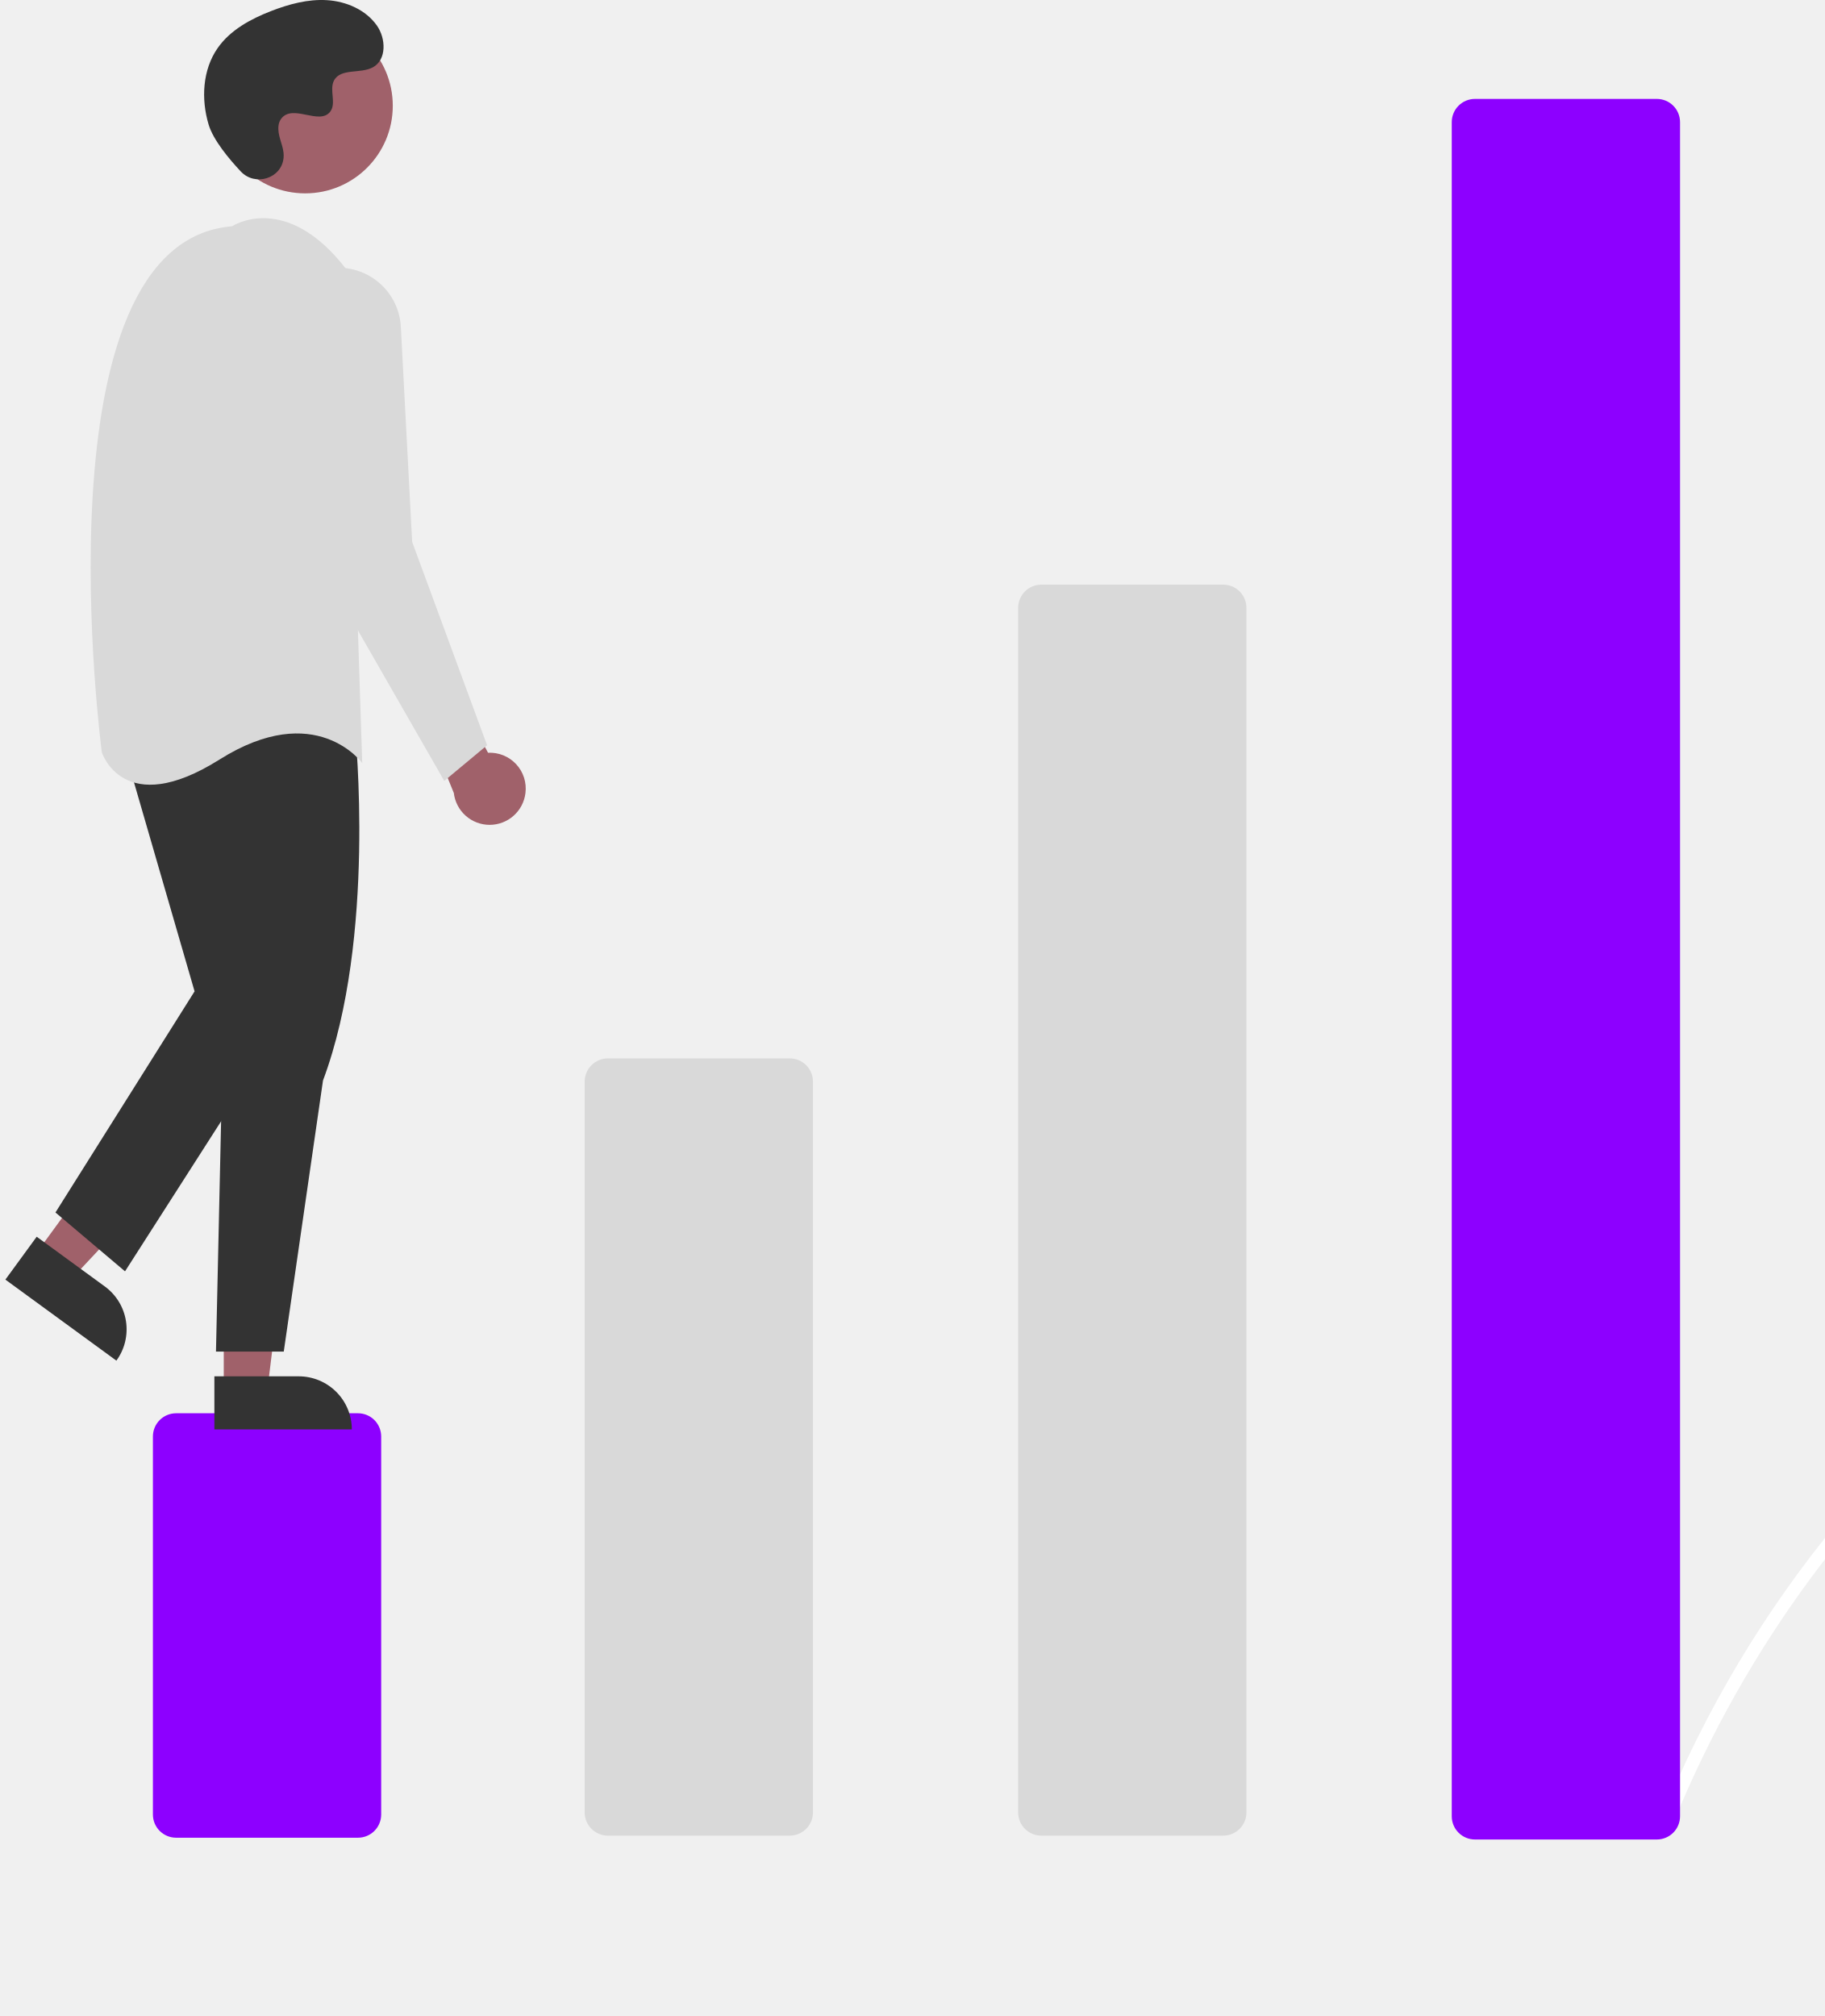
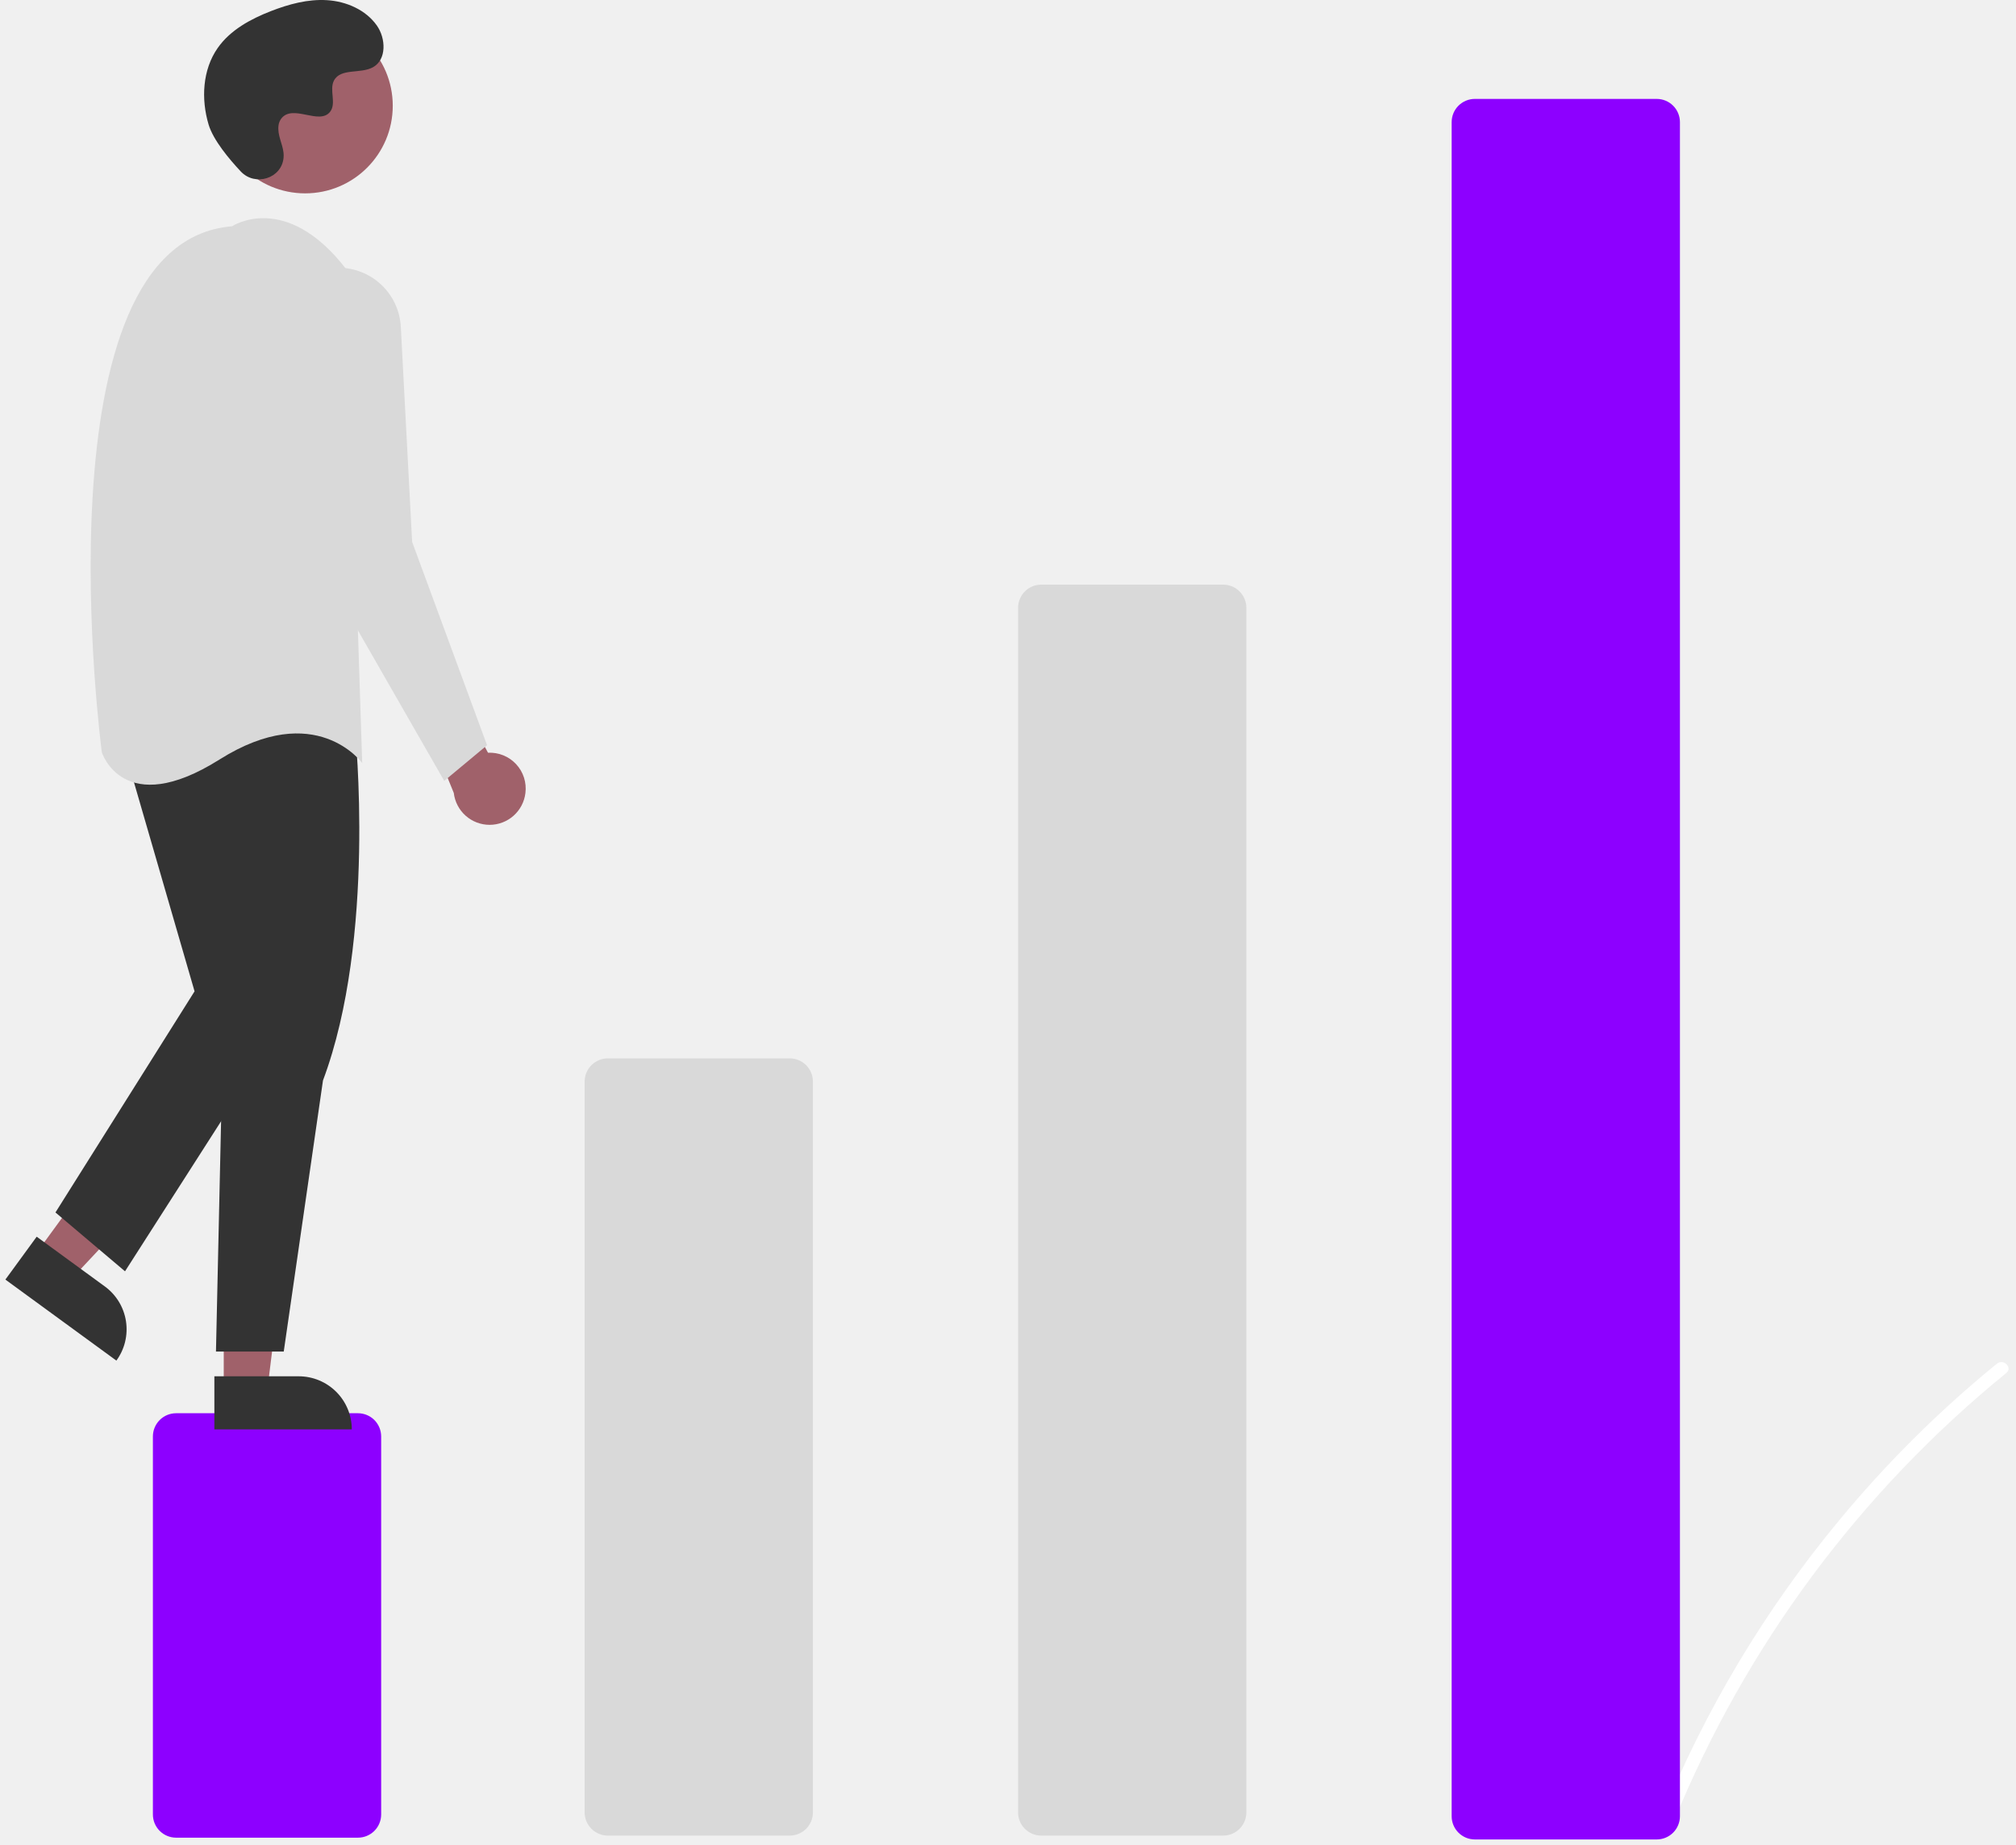
- <svg xmlns="http://www.w3.org/2000/svg" width="181" height="200" viewBox="0 0 181 200" fill="none">
+ <svg xmlns="http://www.w3.org/2000/svg" width="200" height="183" viewBox="0 0 200 183" fill="none">
  <g clip-path="url(#clip0)">
    <path d="M198.114 135.284C192.396 139.942 187.15 145.152 182.452 150.837C175.1 159.705 169.15 169.647 164.811 180.318C164.493 181.096 165.757 181.435 166.071 180.665C173.171 163.323 184.506 148.039 199.039 136.209C199.691 135.677 198.762 134.757 198.114 135.284Z" fill="white" />
    <path d="M35.514 182.313H17.468C16.858 182.312 16.274 182.069 15.842 181.638C15.411 181.207 15.169 180.622 15.168 180.013V142.505C15.169 141.895 15.411 141.311 15.842 140.879C16.274 140.448 16.858 140.206 17.468 140.205H35.514C36.124 140.206 36.709 140.448 37.14 140.879C37.571 141.311 37.813 141.895 37.814 142.505V180.013C37.813 180.622 37.571 181.207 37.14 181.638C36.709 182.069 36.124 182.312 35.514 182.313Z" fill="#8D00FF" />
    <path d="M78.346 182.108H60.3C59.69 182.107 59.106 181.864 58.674 181.433C58.243 181.002 58.001 180.417 58 179.808V107.3C58.001 106.69 58.243 106.106 58.674 105.674C59.106 105.243 59.69 105.001 60.3 105H78.346C78.956 105.001 79.54 105.243 79.972 105.674C80.403 106.106 80.645 106.69 80.646 107.3V179.808C80.645 180.417 80.403 181.002 79.972 181.433C79.54 181.864 78.956 182.107 78.346 182.108Z" fill="#D9D9D9" />
    <path d="M121.346 182.108H103.3C102.69 182.107 102.106 181.864 101.674 181.433C101.243 181.002 101.001 180.417 101 179.808V60.3C101.001 59.69 101.243 59.106 101.674 58.674C102.106 58.243 102.69 58.001 103.3 58H121.346C121.956 58.001 122.541 58.243 122.972 58.674C123.403 59.106 123.645 59.69 123.646 60.3V179.808C123.645 180.417 123.403 181.002 122.972 181.433C122.541 181.864 121.956 182.107 121.346 182.108Z" fill="#D9D9D9" />
    <path d="M164.36 182.49H146.314C145.704 182.489 145.119 182.246 144.688 181.815C144.257 181.384 144.014 180.799 144.014 180.19V12.113C144.014 11.503 144.257 10.918 144.688 10.487C145.119 10.056 145.704 9.813 146.314 9.813H164.36C164.97 9.813 165.554 10.056 165.985 10.487C166.417 10.918 166.659 11.503 166.66 12.113V180.19C166.659 180.799 166.417 181.384 165.985 181.815C165.554 182.246 164.97 182.489 164.36 182.49Z" fill="#8D00FF" />
    <path d="M52.124 78.681C52.19 78.165 52.142 77.641 51.983 77.145C51.824 76.65 51.558 76.195 51.204 75.814C50.851 75.433 50.418 75.133 49.936 74.937C49.454 74.741 48.935 74.653 48.416 74.679L42.125 63.141L40.71 68.094L45.019 78.669C45.121 79.539 45.539 80.341 46.192 80.924C46.846 81.507 47.691 81.829 48.567 81.831C49.443 81.832 50.289 81.512 50.944 80.932C51.6 80.351 52.02 79.55 52.124 78.681V78.681Z" fill="#A0616A" />
    <path d="M3.661 124.24L7.165 126.798L18.698 114.501L13.527 110.726L3.661 124.24Z" fill="#A0616A" />
    <path d="M11.546 134.984L0.534 126.945L3.64 122.691L10.397 127.624C11.526 128.448 12.281 129.686 12.496 131.066C12.711 132.447 12.37 133.856 11.546 134.984L11.546 134.984Z" fill="#333333" />
    <path d="M22.197 137.78L26.535 137.779L28.599 121.047L22.196 121.047L22.197 137.78Z" fill="#A0616A" />
    <path d="M34.901 141.807L21.267 141.808L21.267 136.54L29.634 136.54C31.03 136.54 32.37 137.095 33.358 138.082C34.346 139.07 34.901 140.41 34.901 141.807Z" fill="#333333" />
    <path d="M35.225 72.517C35.225 72.517 37.349 93.04 32.041 107.194L28.149 134.087H21.425L22.133 102.241L19.656 73.933C19.656 73.933 24.61 61.194 35.225 72.517Z" fill="#333333" />
    <path d="M12.225 73.933L19.302 98.348L5.502 120.286L12.402 126.125L28.148 101.533L23.548 71.456L12.225 73.933Z" fill="#333333" />
    <path d="M30.273 19.183C35.073 19.183 38.964 15.293 38.964 10.493C38.964 5.693 35.073 1.802 30.273 1.802C25.473 1.802 21.582 5.693 21.582 10.493C21.582 15.293 25.473 19.183 30.273 19.183Z" fill="#A0616A" />
    <path d="M23.018 22.448C23.018 22.448 28.326 18.91 34.341 26.694L35.933 75.702C35.933 75.702 31.333 69.333 21.78 75.348C12.226 81.364 10.103 74.641 10.103 74.641C10.103 74.641 3.38 24.041 23.018 22.448Z" fill="#D9D9D9" />
    <path d="M33.913 26.571C35.439 26.653 36.881 27.297 37.961 28.379C39.042 29.461 39.684 30.904 39.764 32.431L40.887 53.764L48.318 73.933L44.071 77.471L30.271 53.41L27.446 33.632C27.317 32.726 27.39 31.802 27.66 30.927C27.93 30.052 28.392 29.248 29.01 28.573C29.628 27.897 30.389 27.368 31.236 27.021C32.084 26.675 32.998 26.521 33.913 26.571Z" fill="#D9D9D9" />
    <path d="M23.887 17.012C25.308 18.525 27.947 17.713 28.132 15.645C28.146 15.485 28.145 15.323 28.128 15.163C28.033 14.247 27.504 13.415 27.631 12.448C27.659 12.208 27.749 11.978 27.891 11.782C29.023 10.266 31.681 12.46 32.749 11.088C33.405 10.246 32.635 8.921 33.137 7.98C33.801 6.739 35.766 7.351 36.999 6.672C38.37 5.915 38.288 3.811 37.386 2.531C36.285 0.97 34.354 0.137 32.448 0.017C30.542 -0.103 28.649 0.413 26.869 1.106C24.847 1.894 22.842 2.983 21.597 4.761C20.084 6.924 19.939 9.831 20.695 12.359C21.156 13.897 22.727 15.776 23.887 17.012Z" fill="#333333" />
  </g>
  <defs>
    <clipPath id="clip0">
      <rect width="200" height="182.759" fill="white" />
    </clipPath>
  </defs>
</svg>
